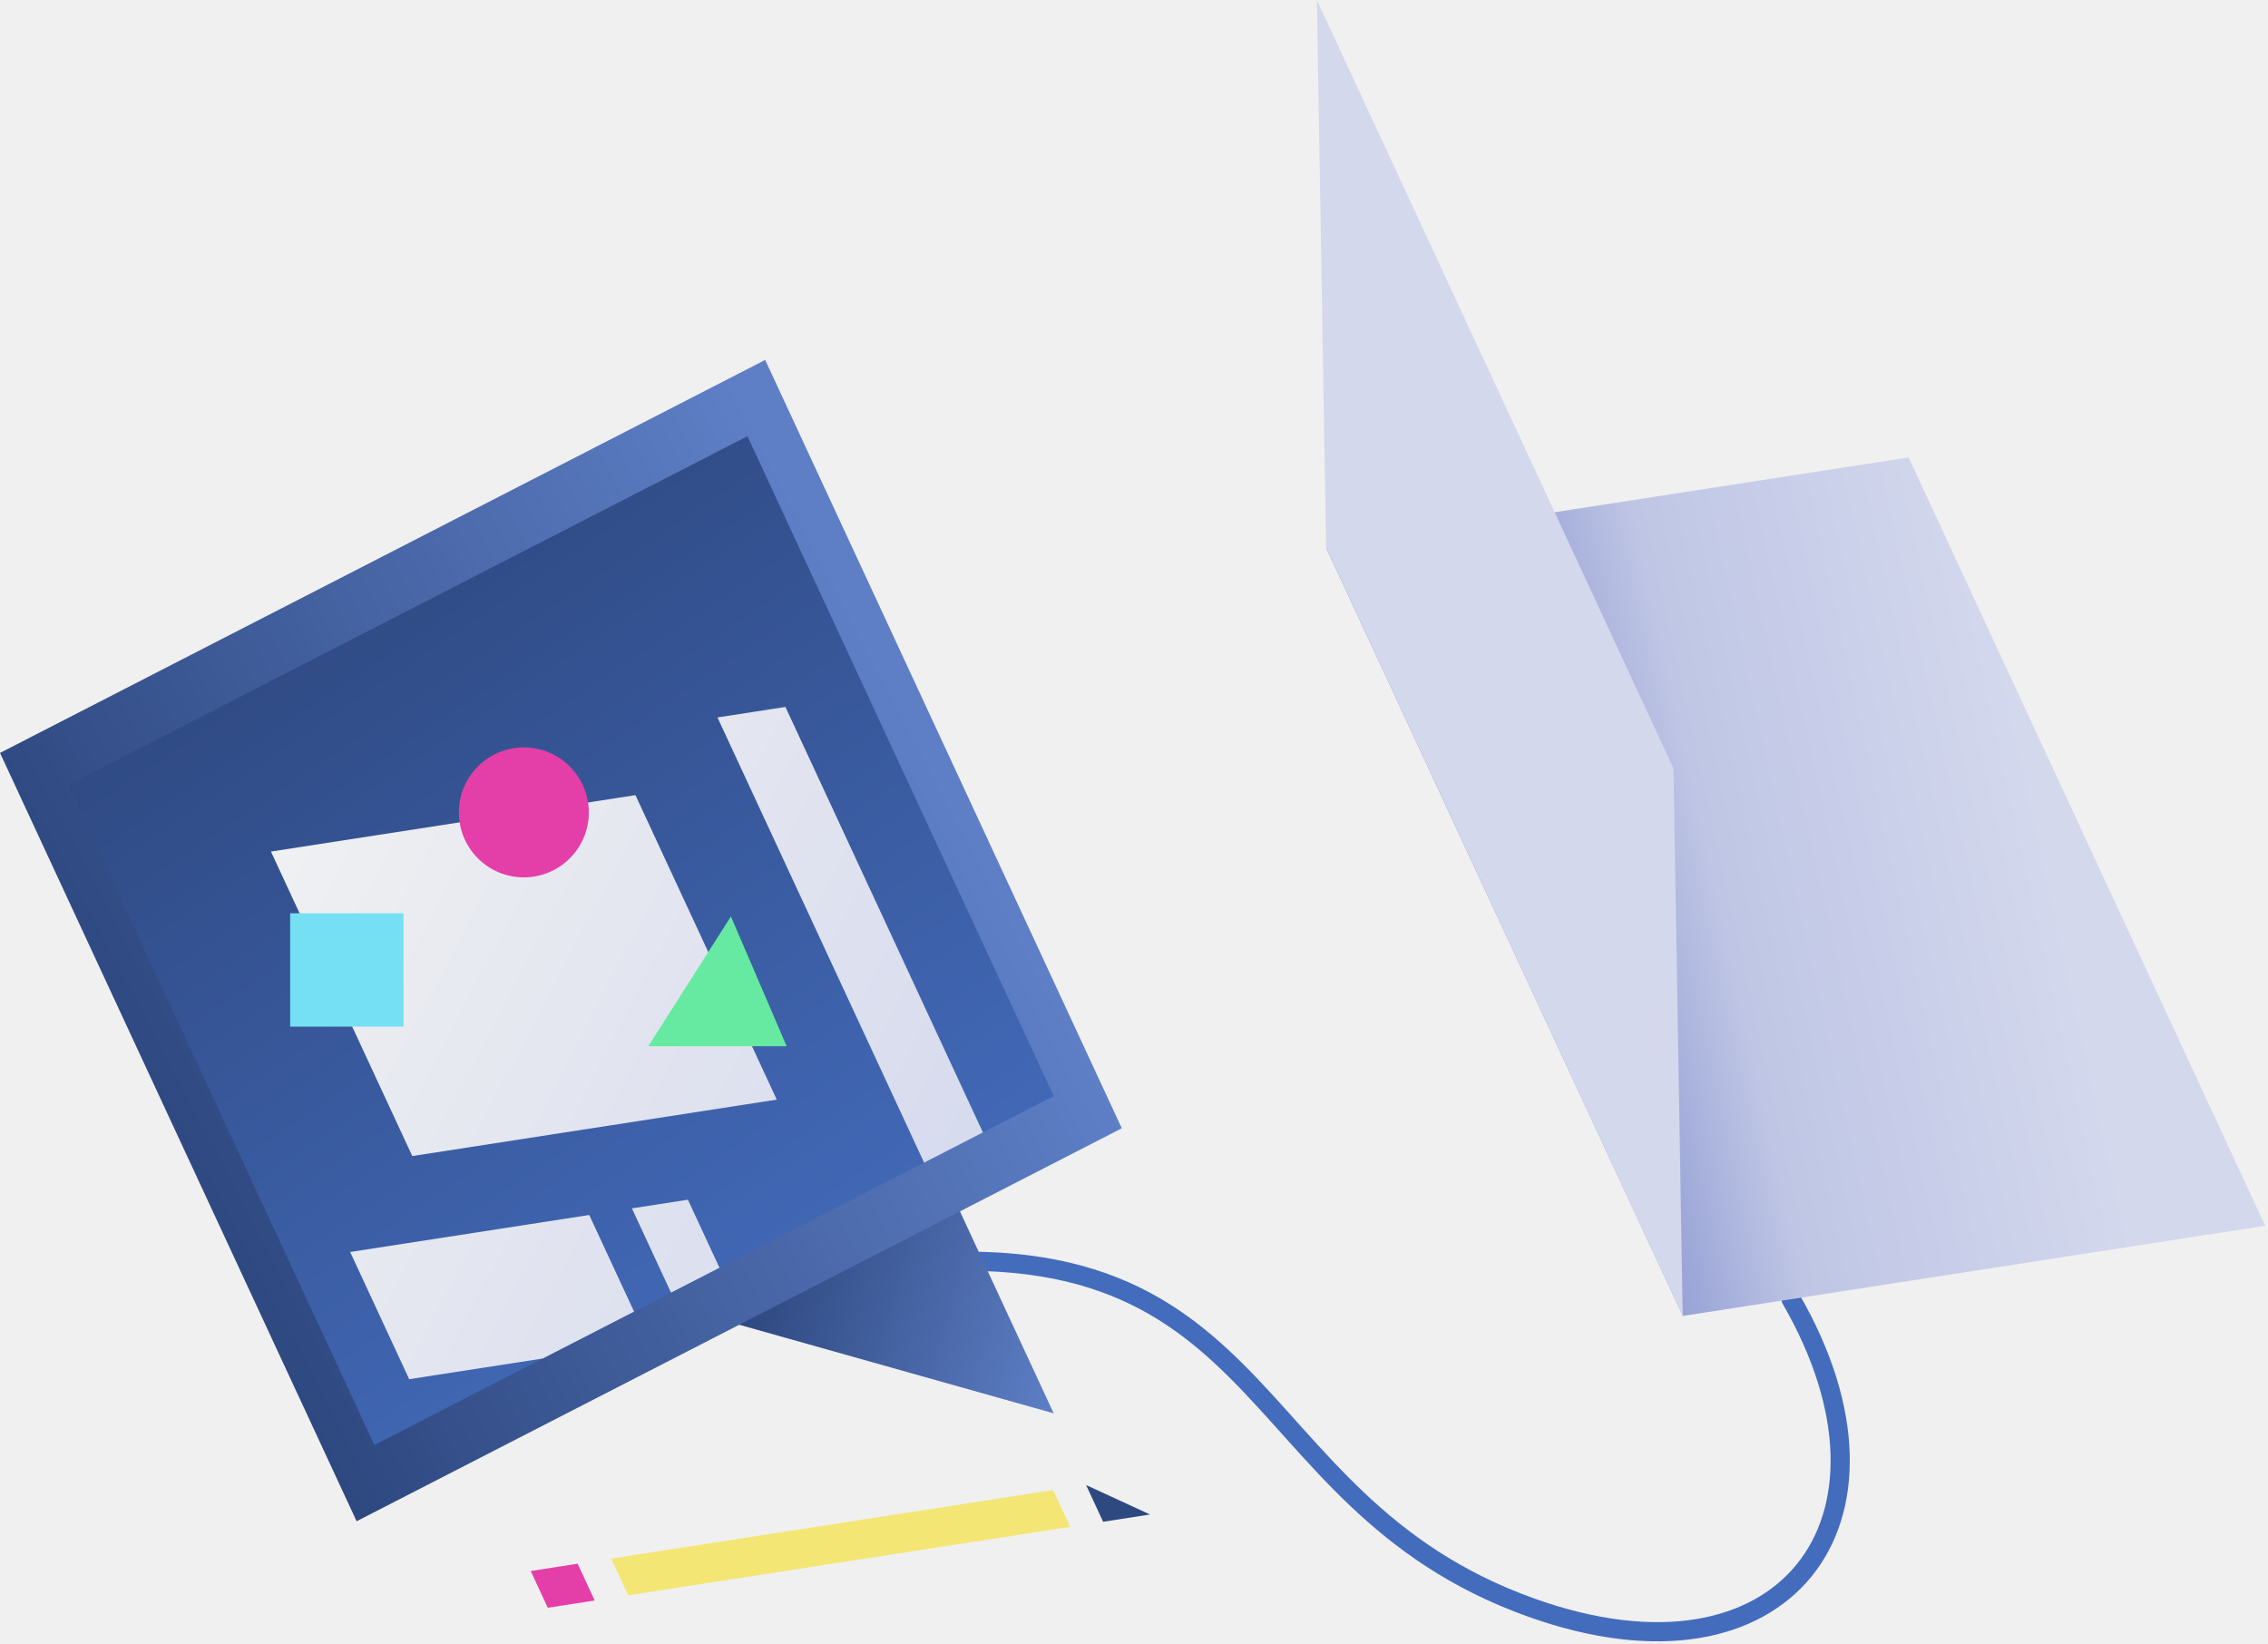
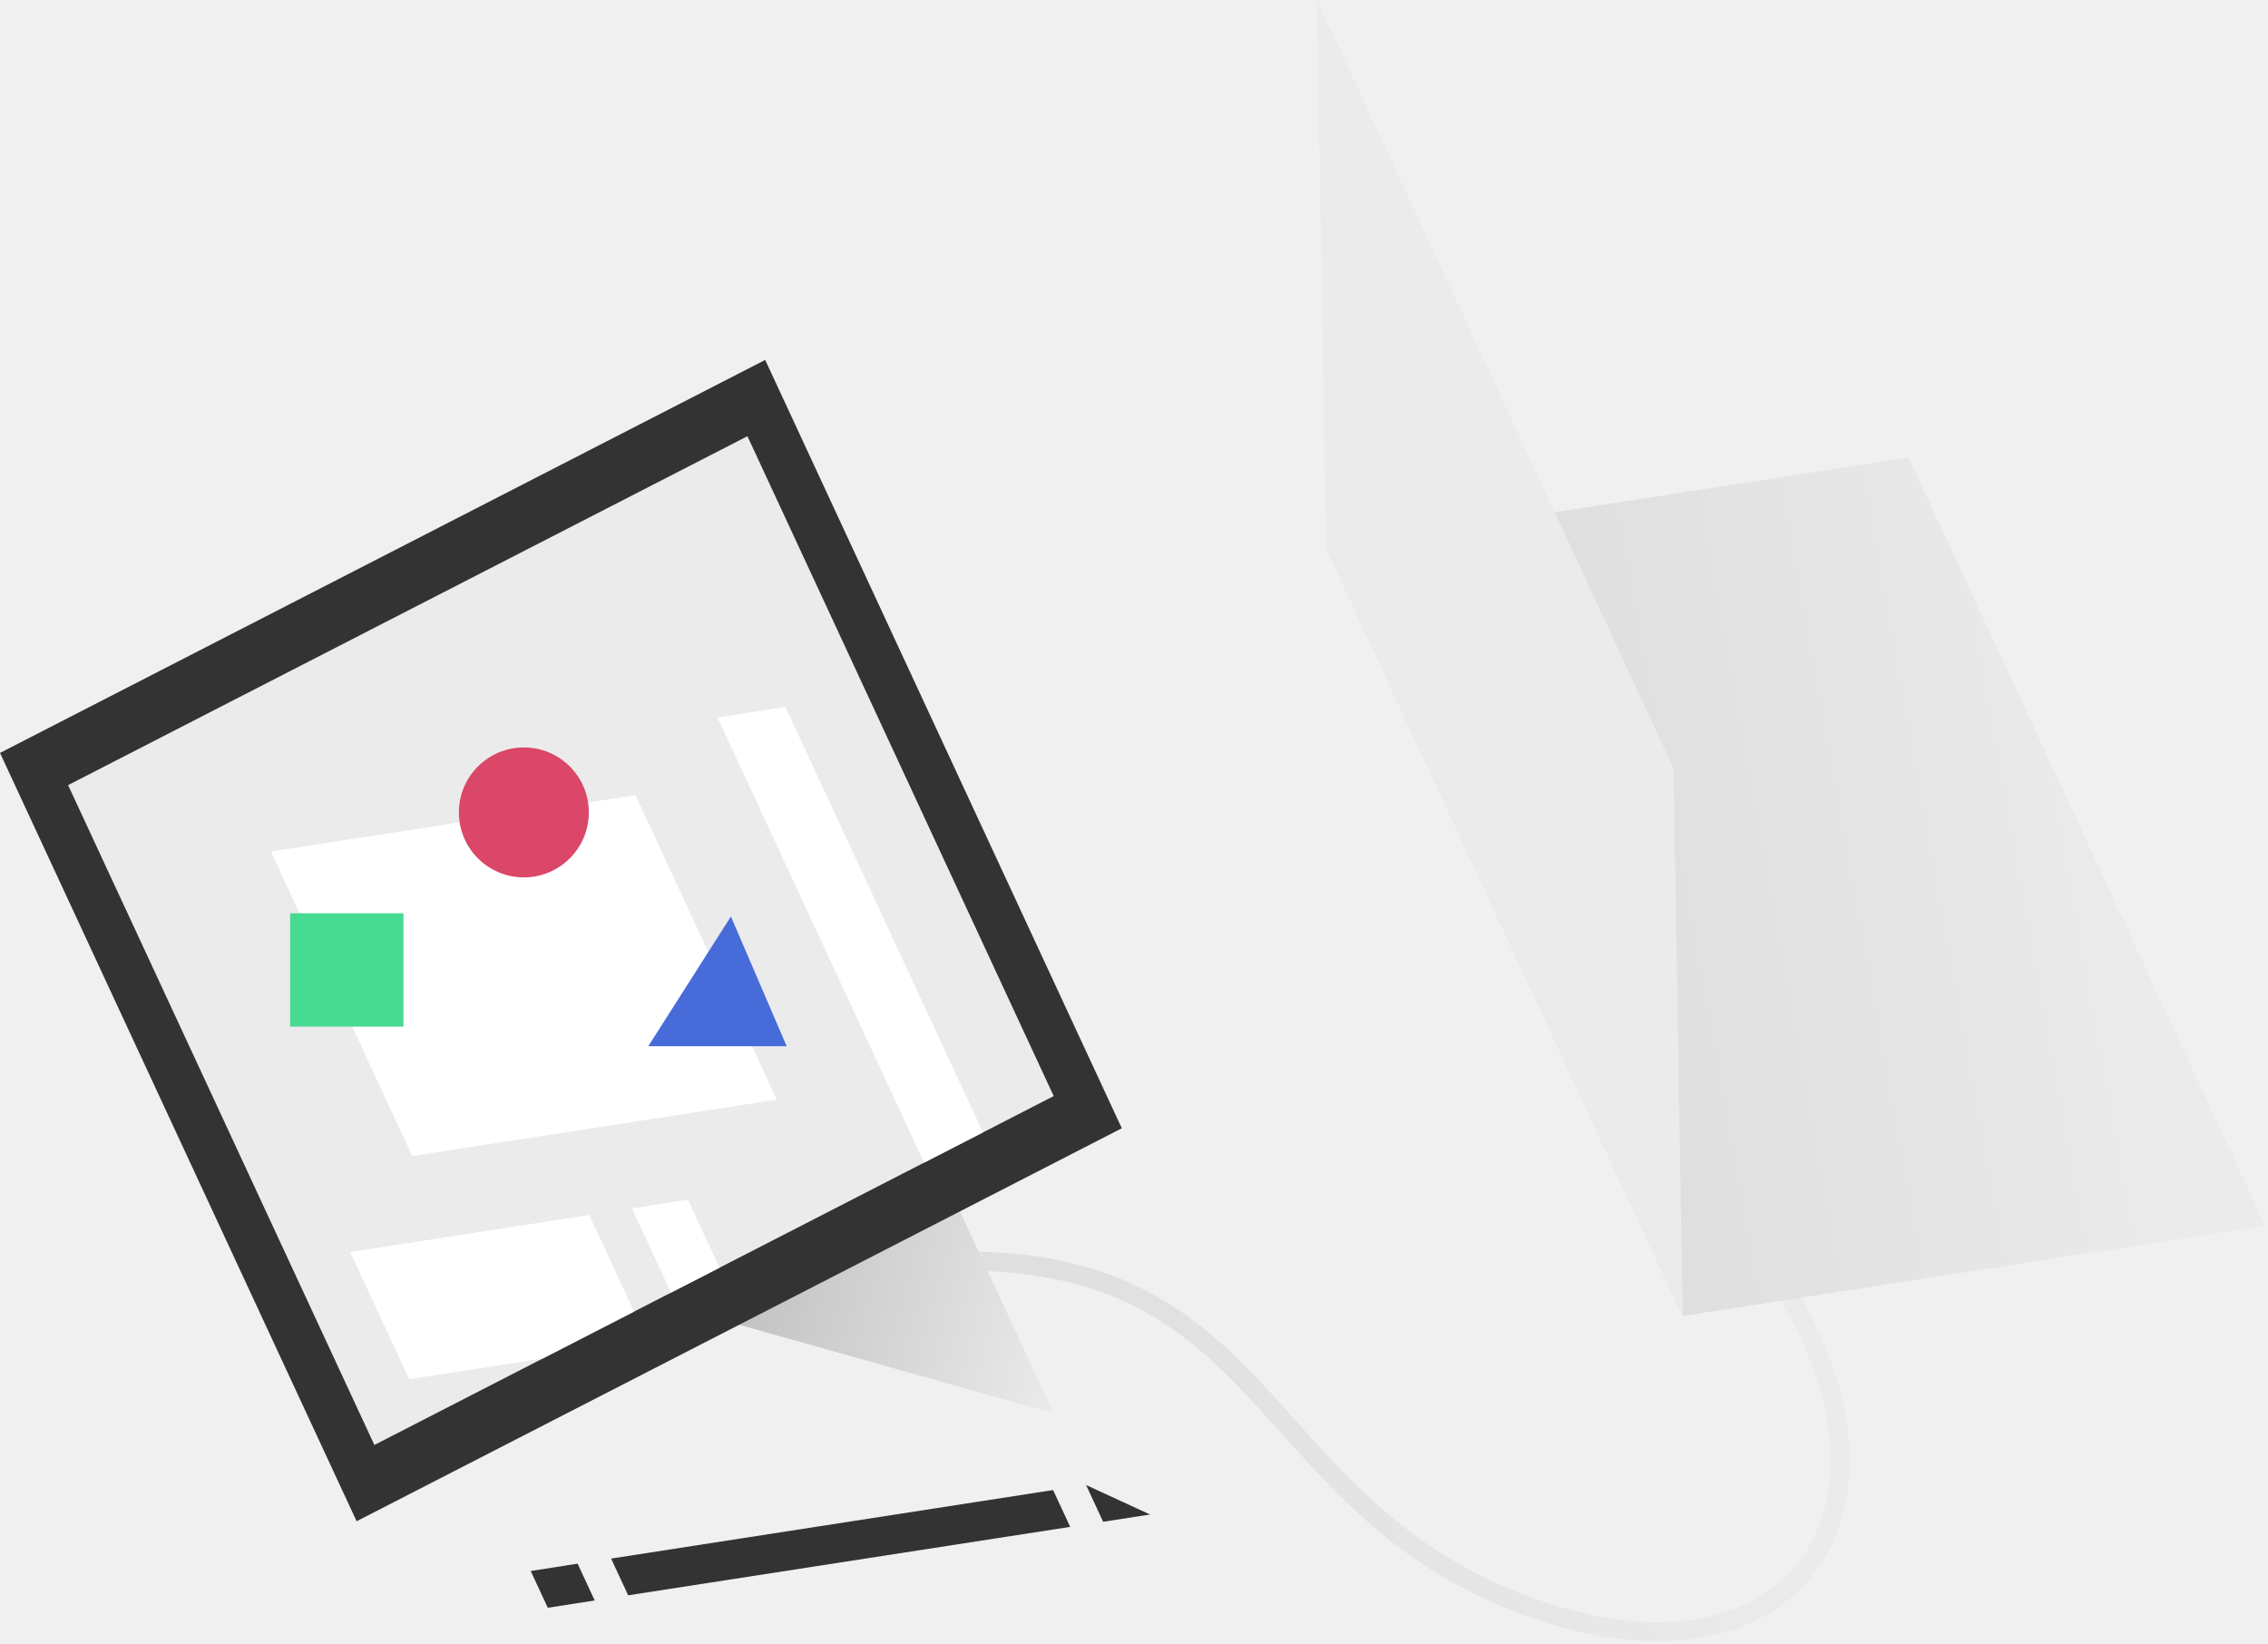
<svg xmlns="http://www.w3.org/2000/svg" width="100%" height="100%" viewBox="0 0 650 471" version="1.1" xml:space="preserve" style="fill-rule:evenodd;clip-rule:evenodd;stroke-linecap:round;stroke-linejoin:round;stroke-miterlimit:1.5;">
  <rect id="Artboard9" x="0" y="0" width="649.203" height="470.359" style="fill:none;" />
-   <clipPath id="_clip1">
-     <rect x="0" y="0" width="649.203" height="470.359" />
-   </clipPath>
-   <g clip-path="url(#_clip1)">
+   <g>
+     <path d="M240.854,364.744C367.443,343.562 351.516,429.543 438.965,460.733C511.324,486.541 550.048,435.881 513.309,372.302" style="fill:none;stroke:url(#_Linear1);stroke-width:5.5px;" />
    <g>
-       <path d="M240.854,364.744c126.589,-21.182 110.662,64.799 198.111,95.989c72.359,25.808 111.083,-24.852 74.344,-88.431" style="fill:none;stroke:#446cbd;stroke-width:5.5px;" />
+       <path d="M109.65,159.454L199.783,184.835L301.988,405.016L211.855,379.636L109.65,159.454Z" style="fill:url(#_Linear2);" />
+       <path d="M219.3,103.145L0,215.763L102.205,435.944L321.504,323.327L219.3,103.145Z" style="fill:rgb(51,51,51);" />
+     </g>
+     <g>
+       <path d="M649.203,351.264L546.998,131.083L380.052,156.928L482.257,377.109L649.203,351.264Z" style="fill:url(#_Linear3);" />
+       <path d="M479.619,220.182L377.414,0L380.052,156.928L482.257,377.109L479.619,220.182Z" style="fill:rgb(235,235,235);" />
+     </g>
+     <g>
+       <path d="M214.213,125.006L19.517,224.989L107.292,414.084L301.988,314.101L214.213,125.006Z" style="fill:rgb(235,235,235);" />
      <g>
-         <path d="M109.65,159.454l90.133,25.381l102.205,220.181l-90.133,-25.38l-102.205,-220.182Z" style="fill:url(#_Linear2);" />
-         <path d="M219.3,103.145l-219.3,112.618l102.205,220.181l219.299,-112.617l-102.204,-220.182Z" style="fill:url(#_Linear3);" />
-       </g>
-       <g>
-         <path d="M649.203,351.264l-102.205,-220.181l-166.946,25.845l102.205,220.181l166.946,-25.845Z" style="fill:url(#_Linear4);" />
-         <path d="M479.619,220.182l-102.205,-220.182l2.638,156.928l102.205,220.181l-2.638,-156.927Z" style="fill:#d3d8ed;" />
-       </g>
-       <g>
-         <path d="M214.213,125.006l-194.696,99.983l87.775,189.095l194.696,-99.983l-87.775,-189.095Z" style="fill:url(#_Linear5);" />
-         <clipPath id="_clip6">
-           <path d="M214.213,125.006l-194.696,99.983l87.775,189.095l194.696,-99.983l-87.775,-189.095Z" />
+         <clipPath id="_clip4">
+           <path d="M214.213,125.006L19.517,224.989L107.292,414.084L301.988,314.101L214.213,125.006Z" />
        </clipPath>
-         <g clip-path="url(#_clip6)">
+         <g clip-path="url(#_clip4)">
          <g>
-             <path d="M168.872,348.178l-68.516,10.607l16.918,36.448l68.517,-10.607l-16.919,-36.448Z" style="fill:url(#_Linear7);" />
-             <path d="M118.158,331.289l104.46,-16.172l-40.504,-87.257l-104.46,16.171l40.504,87.258Z" style="fill:url(#_Linear8);" />
-             <path d="M197.15,343.8l-16.048,2.485l16.919,36.448l16.048,-2.484l-16.919,-36.449Z" style="fill:url(#_Linear9);" />
-             <path d="M276.027,357.27l19.474,-3.015l-70.403,-151.671l-19.474,3.015l70.403,151.671Z" style="fill:url(#_Linear10);" />
+             <path d="M168.872,348.178L100.356,358.785L117.274,395.233L185.791,384.626L168.872,348.178Z" style="fill:white;" />
+             <path d="M118.158,331.289L222.618,315.117L182.114,227.86L77.654,244.031L118.158,331.289Z" style="fill:white;" />
+             <path d="M197.15,343.8L181.102,346.285L198.021,382.733L214.069,380.249L197.15,343.8Z" style="fill:white;" />
+             <path d="M276.027,357.27L295.501,354.255L225.098,202.584L205.624,205.599L276.027,357.27Z" style="fill:white;" />
          </g>
-           <circle cx="150.136" cy="232.81" r="18.621" style="fill:#e43fa8;" />
-           <path d="M209.477,262.627l-23.686,37.191l39.665,0l-15.979,-37.191Z" style="fill:#66eaa1;" />
-           <rect x="83.157" y="261.724" width="32.479" height="32.479" style="fill:#75dff4;" />
+           <circle cx="150.136" cy="232.81" r="18.621" style="fill:rgb(218,71,105);" />
+           <path d="M209.477,262.627L185.791,299.818L225.456,299.818L209.477,262.627Z" style="fill:rgb(71,108,218);" />
+           <rect x="83.157" y="261.724" width="32.479" height="32.479" style="fill:rgb(71,218,147);" />
        </g>
      </g>
-       <g>
-         <path d="M301.814,427.002l-126.673,19.637l4.887,10.528l126.684,-19.612l-4.898,-10.553Z" style="fill:#f4e675;" />
-         <path d="M329.604,434.011l-18.336,-8.446l4.887,10.528l13.449,-2.082Z" style="fill:#2e4880;" />
-         <path d="M165.54,448.099l-13.437,2.106l4.887,10.528l13.449,-2.082l-4.899,-10.552Z" style="fill:#e43fa8;" />
-       </g>
+     </g>
+     <g>
+       <path d="M301.814,427.002L175.141,446.639L180.028,457.167L306.712,437.555L301.814,427.002Z" style="fill:rgb(51,51,51);" />
+       <path d="M329.604,434.011L311.268,425.565L316.155,436.093L329.604,434.011Z" style="fill:rgb(51,51,51);" />
+       <path d="M165.54,448.099L152.103,450.205L156.99,460.733L170.439,458.651L165.54,448.099Z" style="fill:rgb(51,51,51);" />
    </g>
  </g>
  <defs>
-     <linearGradient id="_Linear2" x1="0" y1="0" x2="1" y2="0" gradientUnits="userSpaceOnUse" gradientTransform="matrix(90.1331,25.3806,-25.3806,90.1331,211.855,379.636)">
-       <stop offset="0" style="stop-color:#2e4880;stop-opacity:1" />
-       <stop offset="1" style="stop-color:#5e7fc6;stop-opacity:1" />
+     <linearGradient id="_Linear1" x1="0" y1="0" x2="1" y2="0" gradientUnits="userSpaceOnUse" gradientTransform="matrix(221.216,-12.2942,12.2942,221.216,294.741,389.403)">
+       <stop offset="0" style="stop-color:rgb(223,223,223);stop-opacity:1" />
+       <stop offset="1" style="stop-color:rgb(235,235,235);stop-opacity:1" />
    </linearGradient>
-     <linearGradient id="_Linear3" x1="0" y1="0" x2="1" y2="0" gradientUnits="userSpaceOnUse" gradientTransform="matrix(219.3,-112.617,112.617,219.3,102.205,435.944)">
-       <stop offset="0" style="stop-color:#2e4880;stop-opacity:1" />
-       <stop offset="1" style="stop-color:#5e7fc6;stop-opacity:1" />
+     <linearGradient id="_Linear2" x1="0" y1="0" x2="1" y2="0" gradientUnits="userSpaceOnUse" gradientTransform="matrix(90.1333,25.3806,-25.3806,90.1333,211.855,379.635)">
+       <stop offset="0" style="stop-color:rgb(195,195,195);stop-opacity:1" />
+       <stop offset="1" style="stop-color:rgb(235,235,235);stop-opacity:1" />
    </linearGradient>
-     <linearGradient id="_Linear4" x1="0" y1="0" x2="1" y2="0" gradientUnits="userSpaceOnUse" gradientTransform="matrix(162.708,-34.9752,34.9752,162.708,414.12,230.321)">
-       <stop offset="0" style="stop-color:#6e7ec5;stop-opacity:1" />
-       <stop offset="0.2" style="stop-color:#96a1d5;stop-opacity:1" />
-       <stop offset="0.43" style="stop-color:#bfc6e5;stop-opacity:1" />
-       <stop offset="1" style="stop-color:#d3d8ed;stop-opacity:1" />
-     </linearGradient>
-     <linearGradient id="_Linear5" x1="0" y1="0" x2="1" y2="0" gradientUnits="userSpaceOnUse" gradientTransform="matrix(159.217,239.866,-239.866,159.217,160.752,102.287)">
-       <stop offset="0" style="stop-color:#2e4880;stop-opacity:1" />
-       <stop offset="1" style="stop-color:#446cbd;stop-opacity:1" />
-     </linearGradient>
-     <linearGradient id="_Linear7" x1="0" y1="0" x2="1" y2="0" gradientUnits="userSpaceOnUse" gradientTransform="matrix(212.105,111.113,-111.113,212.105,83.3962,243.142)">
-       <stop offset="0" style="stop-color:#eff0f2;stop-opacity:1" />
-       <stop offset="1" style="stop-color:#d3d8ed;stop-opacity:1" />
-     </linearGradient>
-     <linearGradient id="_Linear8" x1="0" y1="0" x2="1" y2="0" gradientUnits="userSpaceOnUse" gradientTransform="matrix(212.105,111.113,-111.113,212.105,83.3962,243.142)">
-       <stop offset="0" style="stop-color:#eff0f2;stop-opacity:1" />
-       <stop offset="1" style="stop-color:#d3d8ed;stop-opacity:1" />
-     </linearGradient>
-     <linearGradient id="_Linear9" x1="0" y1="0" x2="1" y2="0" gradientUnits="userSpaceOnUse" gradientTransform="matrix(212.105,111.113,-111.113,212.105,83.3962,243.142)">
-       <stop offset="0" style="stop-color:#eff0f2;stop-opacity:1" />
-       <stop offset="1" style="stop-color:#d3d8ed;stop-opacity:1" />
-     </linearGradient>
-     <linearGradient id="_Linear10" x1="0" y1="0" x2="1" y2="0" gradientUnits="userSpaceOnUse" gradientTransform="matrix(212.105,111.113,-111.113,212.105,83.3962,243.142)">
-       <stop offset="0" style="stop-color:#eff0f2;stop-opacity:1" />
-       <stop offset="1" style="stop-color:#d3d8ed;stop-opacity:1" />
+     <linearGradient id="_Linear3" x1="0" y1="0" x2="1" y2="0" gradientUnits="userSpaceOnUse" gradientTransform="matrix(165.183,-29.6433,29.6433,165.183,449.958,307.527)">
+       <stop offset="0" style="stop-color:rgb(221,221,221);stop-opacity:1" />
+       <stop offset="1" style="stop-color:rgb(235,235,235);stop-opacity:1" />
    </linearGradient>
  </defs>
</svg>
